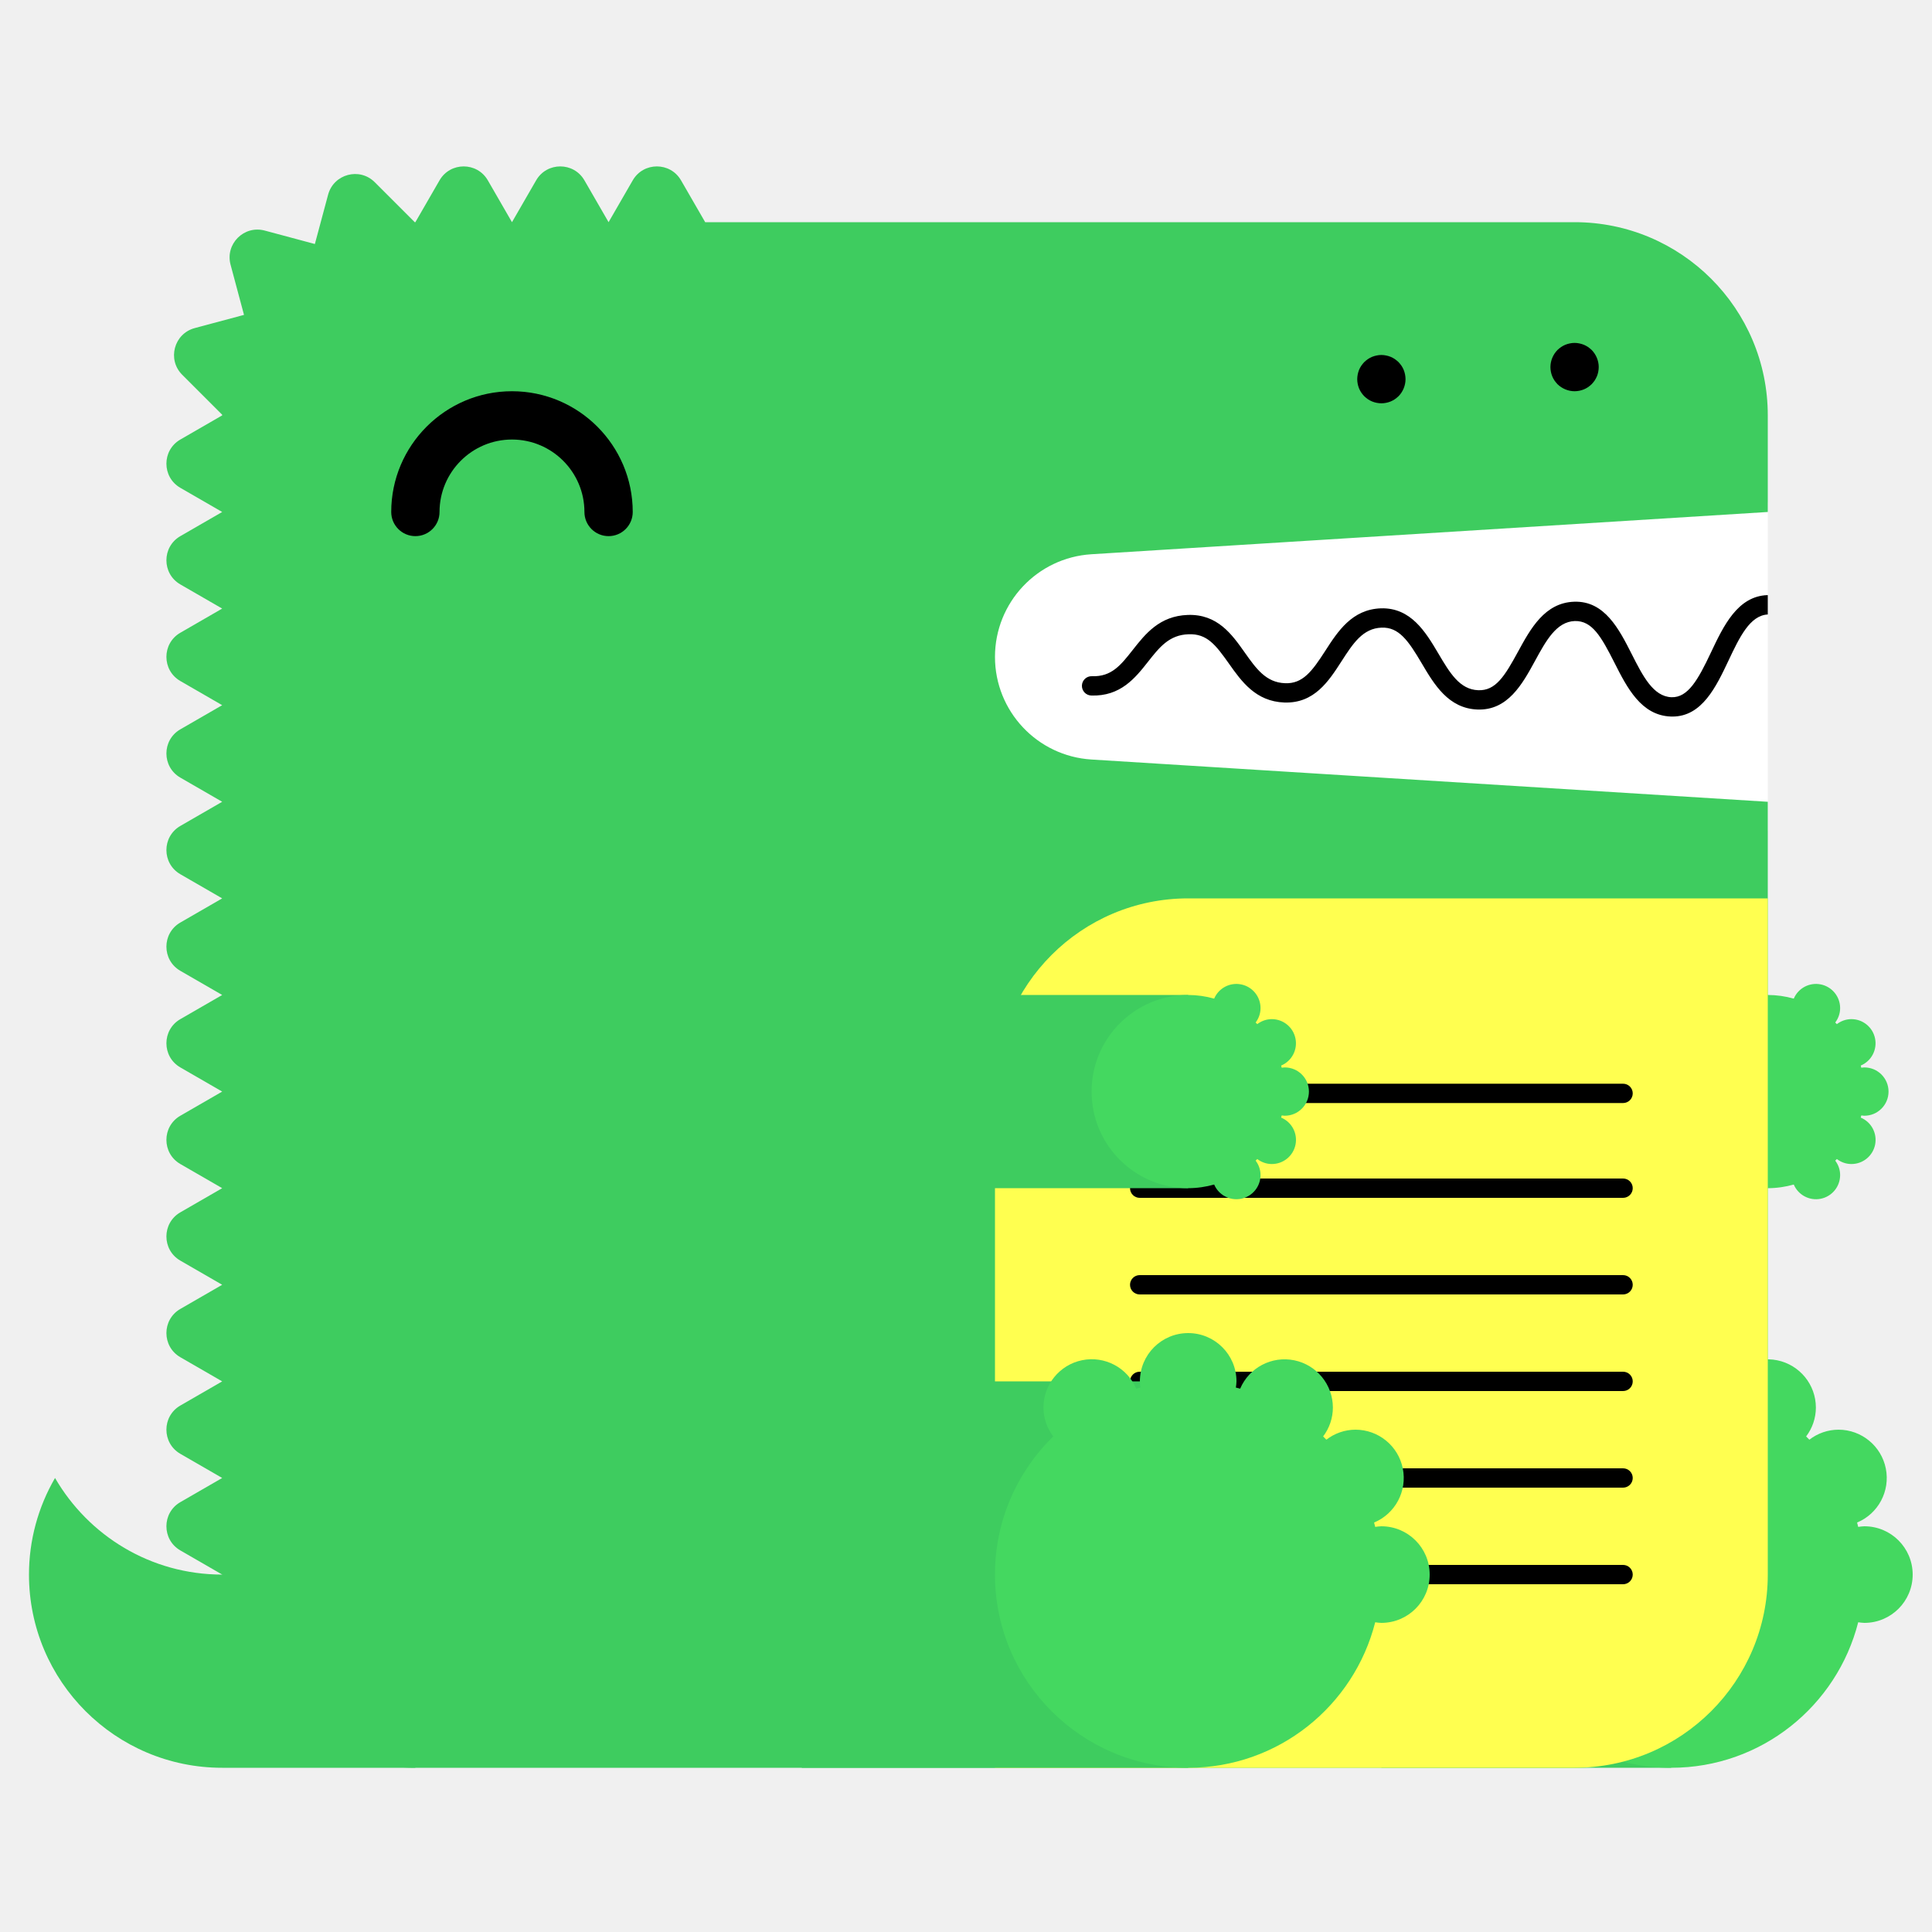
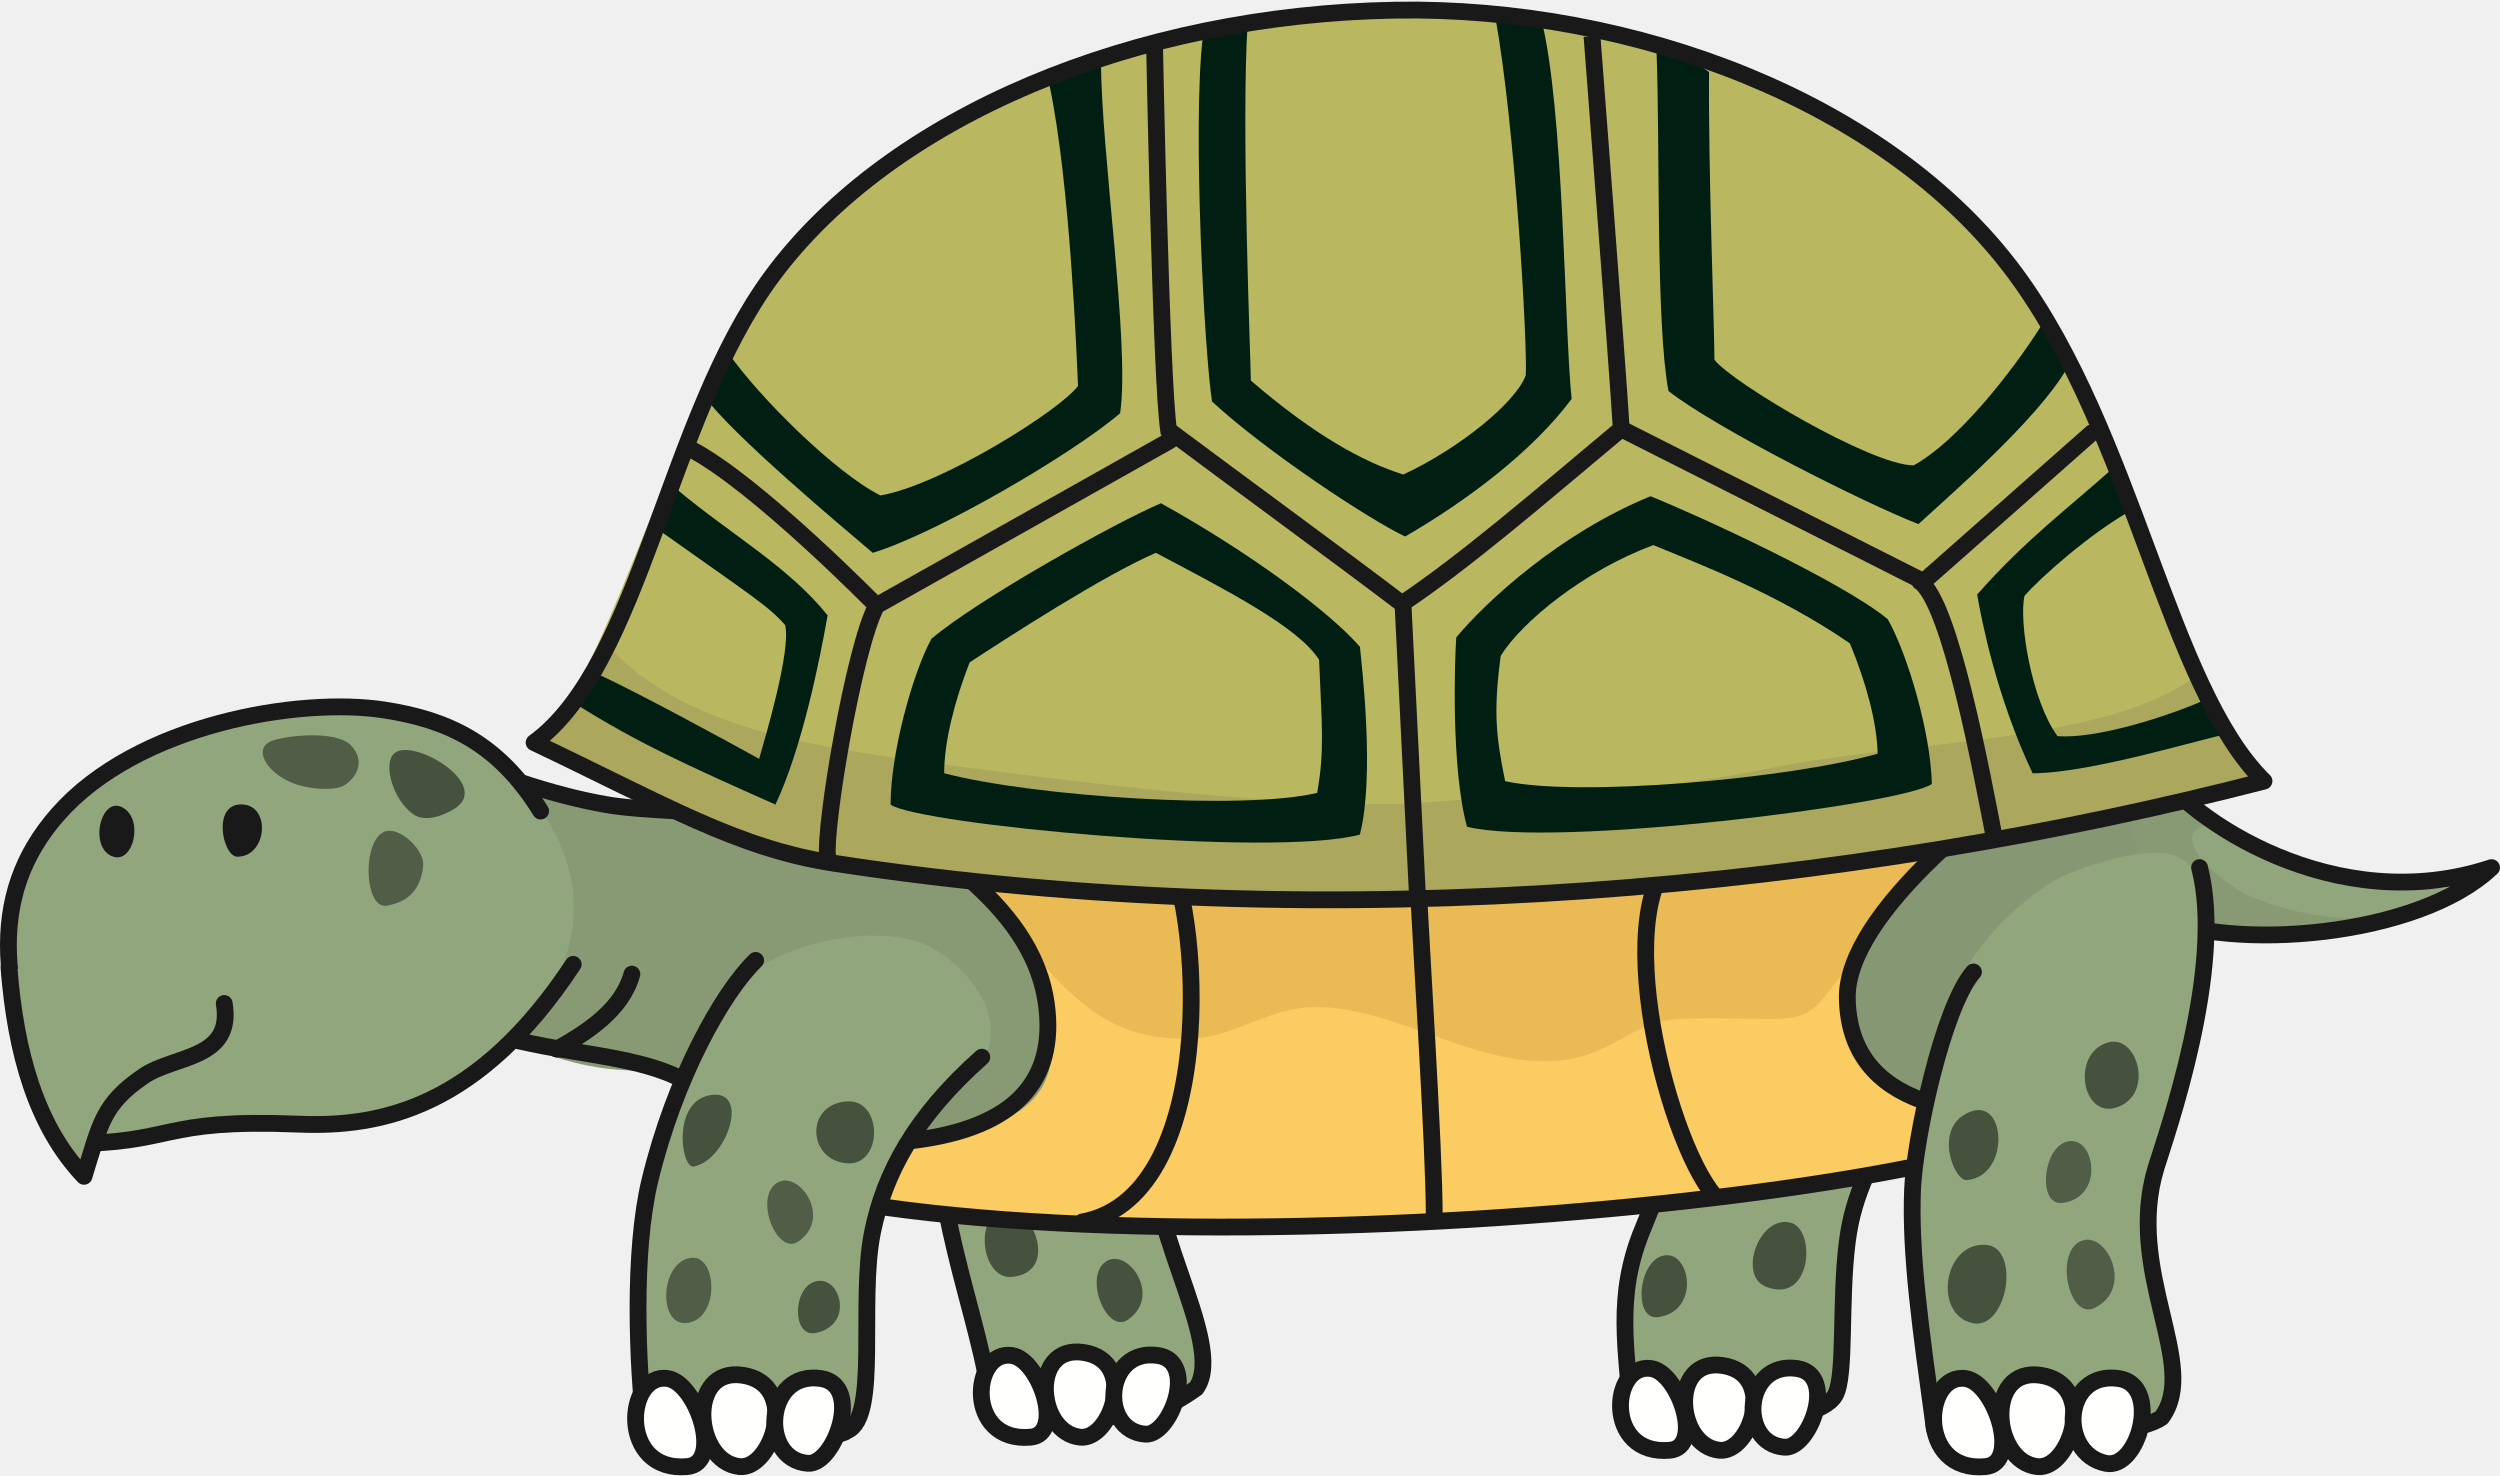
- <svg xmlns="http://www.w3.org/2000/svg" width="200" height="200" viewBox="0 0 200 200">
-   <g fill="none" fill-rule="evenodd">
-     <path fill="#FFF" d="M99 52h84v34H99z" />
-     <path d="M23 163c-7.398 0-13.843-4.027-17.303-10A19.886 19.886 0 0 0 3 163c0 11.046 8.954 20 20 20h20v-20H23z" fill="#3ECC5F" />
-     <path d="M112.98 57.376L183 53V43c0-11.046-8.954-20-20-20H73l-2.5-4.33c-1.112-1.925-3.889-1.925-5 0L63 23l-2.5-4.33c-1.111-1.925-3.889-1.925-5 0L53 23l-2.5-4.33c-1.111-1.925-3.889-1.925-5 0L43 23c-.022 0-.042.003-.065.003l-4.142-4.141c-1.57-1.571-4.252-.853-4.828 1.294l-1.369 5.104-5.192-1.392c-2.148-.575-4.111 1.389-3.535 3.536l1.39 5.193-5.102 1.367c-2.148.576-2.867 3.259-1.296 4.83l4.142 4.142c0 .021-.003.042-.003.064l-4.33 2.5c-1.925 1.111-1.925 3.889 0 5L23 53l-4.33 2.5c-1.925 1.111-1.925 3.889 0 5L23 63l-4.33 2.5c-1.925 1.111-1.925 3.889 0 5L23 73l-4.33 2.5c-1.925 1.111-1.925 3.889 0 5L23 83l-4.33 2.5c-1.925 1.111-1.925 3.889 0 5L23 93l-4.33 2.5c-1.925 1.111-1.925 3.889 0 5L23 103l-4.33 2.5c-1.925 1.111-1.925 3.889 0 5L23 113l-4.33 2.5c-1.925 1.111-1.925 3.889 0 5L23 123l-4.33 2.5c-1.925 1.111-1.925 3.889 0 5L23 133l-4.33 2.5c-1.925 1.111-1.925 3.889 0 5L23 143l-4.33 2.5c-1.925 1.111-1.925 3.889 0 5L23 153l-4.33 2.5c-1.925 1.111-1.925 3.889 0 5L23 163c0 11.046 8.954 20 20 20h120c11.046 0 20-8.954 20-20V83l-70.02-4.376A10.645 10.645 0 0 1 103 68c0-5.621 4.37-10.273 9.98-10.624" fill="#3ECC5F" />
-     <path fill="#3ECC5F" d="M143 183h30v-40h-30z" />
-     <path d="M193 158c-.219 0-.428.037-.639.064-.038-.15-.074-.301-.116-.451A5 5 0 0 0 190.32 148a4.96 4.96 0 0 0-3.016 1.036 26.531 26.531 0 0 0-.335-.336 4.955 4.955 0 0 0 1.011-2.987 5 5 0 0 0-9.599-1.959c-.148-.042-.297-.077-.445-.115.027-.211.064-.42.064-.639a5 5 0 0 0-5-5 5 5 0 0 0-5 5c0 .219.037.428.064.639-.148.038-.297.073-.445.115a4.998 4.998 0 0 0-9.599 1.959c0 1.125.384 2.151 1.011 2.987-3.717 3.632-6.031 8.693-6.031 14.3 0 11.046 8.954 20 20 20 9.339 0 17.16-6.41 19.361-15.064.211.027.42.064.639.064a5 5 0 0 0 5-5 5 5 0 0 0-5-5" fill="#44D860" />
-     <path fill="#3ECC5F" d="M153 123h30v-20h-30z" />
-     <path d="M193 115.5a2.5 2.5 0 1 0 0-5c-.109 0-.214.019-.319.032-.02-.075-.037-.15-.058-.225a2.501 2.501 0 0 0-.963-4.807c-.569 0-1.088.197-1.508.518a6.653 6.653 0 0 0-.168-.168c.314-.417.506-.931.506-1.494a2.5 2.5 0 0 0-4.8-.979A9.987 9.987 0 0 0 183 103c-5.522 0-10 4.478-10 10s4.478 10 10 10c.934 0 1.833-.138 2.69-.377a2.5 2.5 0 0 0 4.8-.979c0-.563-.192-1.077-.506-1.494.057-.055.113-.111.168-.168.42.321.939.518 1.508.518a2.5 2.5 0 0 0 .963-4.807c.021-.074.038-.15.058-.225.105.013.21.032.319.032" fill="#44D860" />
-     <path d="M63 55.5a2.5 2.5 0 0 1-2.5-2.5c0-4.136-3.364-7.5-7.5-7.5s-7.5 3.364-7.5 7.5a2.5 2.5 0 1 1-5 0c0-6.893 5.607-12.5 12.5-12.5S65.5 46.107 65.5 53a2.5 2.5 0 0 1-2.5 2.5" fill="#000" />
-     <path d="M103 183h60c11.046 0 20-8.954 20-20V93h-60c-11.046 0-20 8.954-20 20v70z" fill="#FFFF50" />
-     <path d="M168.02 124h-50.04a1 1 0 1 1 0-2h50.04a1 1 0 1 1 0 2m0 20h-50.04a1 1 0 1 1 0-2h50.04a1 1 0 1 1 0 2m0 20h-50.04a1 1 0 1 1 0-2h50.04a1 1 0 1 1 0 2m0-49.814h-50.04a1 1 0 1 1 0-2h50.04a1 1 0 1 1 0 2m0 19.814h-50.04a1 1 0 1 1 0-2h50.04a1 1 0 1 1 0 2m0 20h-50.04a1 1 0 1 1 0-2h50.04a1 1 0 1 1 0 2M183 61.611c-.012 0-.022-.006-.034-.005-3.09.105-4.552 3.196-5.842 5.923-1.346 2.85-2.387 4.703-4.093 4.647-1.889-.068-2.969-2.202-4.113-4.46-1.314-2.594-2.814-5.536-5.963-5.426-3.046.104-4.513 2.794-5.807 5.167-1.377 2.528-2.314 4.065-4.121 3.994-1.927-.07-2.951-1.805-4.136-3.813-1.321-2.236-2.848-4.75-5.936-4.664-2.994.103-4.465 2.385-5.763 4.4-1.373 2.13-2.335 3.428-4.165 3.351-1.973-.07-2.992-1.51-4.171-3.177-1.324-1.873-2.816-3.993-5.895-3.89-2.928.1-4.399 1.97-5.696 3.618-1.232 1.564-2.194 2.802-4.229 2.724a1 1 0 0 0-.072 2c3.017.101 4.545-1.8 5.872-3.487 1.177-1.496 2.193-2.787 4.193-2.855 1.926-.082 2.829 1.115 4.195 3.045 1.297 1.834 2.769 3.914 5.731 4.021 3.103.104 4.596-2.215 5.918-4.267 1.182-1.834 2.202-3.417 4.15-3.484 1.793-.067 2.769 1.35 4.145 3.681 1.297 2.197 2.766 4.686 5.787 4.796 3.125.108 4.634-2.62 5.949-5.035 1.139-2.088 2.214-4.06 4.119-4.126 1.793-.042 2.728 1.595 4.111 4.33 1.292 2.553 2.757 5.445 5.825 5.556l.169.003c3.064 0 4.518-3.075 5.805-5.794 1.139-2.41 2.217-4.68 4.067-4.773v-2z" fill="#000" />
-     <path fill="#3ECC5F" d="M83 183h40v-40H83z" />
-     <path d="M143 158c-.219 0-.428.037-.639.064-.038-.15-.074-.301-.116-.451A5 5 0 0 0 140.32 148a4.96 4.96 0 0 0-3.016 1.036 26.531 26.531 0 0 0-.335-.336 4.955 4.955 0 0 0 1.011-2.987 5 5 0 0 0-9.599-1.959c-.148-.042-.297-.077-.445-.115.027-.211.064-.42.064-.639a5 5 0 0 0-5-5 5 5 0 0 0-5 5c0 .219.037.428.064.639-.148.038-.297.073-.445.115a4.998 4.998 0 0 0-9.599 1.959c0 1.125.384 2.151 1.011 2.987-3.717 3.632-6.031 8.693-6.031 14.3 0 11.046 8.954 20 20 20 9.339 0 17.16-6.41 19.361-15.064.211.027.42.064.639.064a5 5 0 0 0 5-5 5 5 0 0 0-5-5" fill="#44D860" />
-     <path fill="#3ECC5F" d="M83 123h40v-20H83z" />
-     <path d="M133 115.5a2.5 2.5 0 1 0 0-5c-.109 0-.214.019-.319.032-.02-.075-.037-.15-.058-.225a2.501 2.501 0 0 0-.963-4.807c-.569 0-1.088.197-1.508.518a6.653 6.653 0 0 0-.168-.168c.314-.417.506-.931.506-1.494a2.5 2.5 0 0 0-4.8-.979A9.987 9.987 0 0 0 123 103c-5.522 0-10 4.478-10 10s4.478 10 10 10c.934 0 1.833-.138 2.69-.377a2.5 2.5 0 0 0 4.8-.979c0-.563-.192-1.077-.506-1.494.057-.055.113-.111.168-.168.42.321.939.518 1.508.518a2.5 2.5 0 0 0 .963-4.807c.021-.074.038-.15.058-.225.105.013.21.032.319.032" fill="#44D860" />
-     <path d="M143 41.75c-.16 0-.33-.02-.49-.05a2.52 2.52 0 0 1-.47-.14c-.15-.06-.29-.14-.431-.23-.13-.09-.259-.2-.38-.31-.109-.12-.219-.24-.309-.38s-.17-.28-.231-.43a2.619 2.619 0 0 1-.189-.96c0-.16.02-.33.05-.49.03-.16.08-.31.139-.47.061-.15.141-.29.231-.43.09-.13.2-.26.309-.38.121-.11.25-.22.38-.31.141-.09.281-.17.431-.23.149-.06.31-.11.47-.14.32-.07.65-.07.98 0 .159.03.32.08.47.14.149.06.29.14.43.23.13.09.259.2.38.31.11.12.22.25.31.38.09.14.17.28.23.43.06.16.11.31.14.47.029.16.05.33.05.49 0 .66-.271 1.31-.73 1.77-.121.11-.25.22-.38.31-.14.09-.281.17-.43.23a2.565 2.565 0 0 1-.96.19m20-1.25c-.66 0-1.3-.27-1.771-.73a3.802 3.802 0 0 1-.309-.38c-.09-.14-.17-.28-.231-.43a2.619 2.619 0 0 1-.189-.96c0-.66.27-1.3.729-1.77.121-.11.25-.22.38-.31.141-.09.281-.17.431-.23.149-.06.31-.11.47-.14.32-.07.66-.07.98 0 .159.03.32.08.47.14.149.06.29.14.43.23.13.09.259.2.38.31.459.47.73 1.11.73 1.77 0 .16-.021.33-.05.49-.03.16-.08.32-.14.47-.07.15-.14.29-.23.43-.09.13-.2.26-.31.38-.121.11-.25.22-.38.31-.14.09-.281.17-.43.23a2.565 2.565 0 0 1-.96.19" fill="#000" />
+ <svg xmlns="http://www.w3.org/2000/svg" version="1.1" x="0" y="0" width="1054" height="622" viewBox="0, 0, 1054, 622">
+   <g id="Layer_1">
+     <path d="M417.669,593.572 C470.673,595.142 476.806,604.556 504.298,585.318 C518.032,566.08 477.692,510.162 487.79,476.697 C504.556,421.126 491.29,404.08 487.321,345.603 C486.337,331.216 504.556,309.525 490.853,306.939 C438.024,296.947 409.399,415.279 398.407,457.439 C387.407,499.595 414.814,557.505 417.669,593.572" fill="#92A67E" />
+     <path d="M417.669,593.572 C470.673,595.142 476.806,604.556 504.298,585.318 C518.032,566.08 477.692,510.162 487.79,476.697 C504.556,421.126 491.29,404.08 487.321,345.603 C486.337,331.216 504.556,309.525 490.853,306.939 C438.024,296.947 409.399,415.279 398.407,457.439 C387.407,499.595 414.814,557.505 417.669,593.572 z" fill-opacity="0" stroke="#1A1919" stroke-width="7.087" stroke-linecap="round" stroke-linejoin="round" />
+     <path d="M434.489,605.923 C406.677,608.392 409.61,568.923 426.638,571.47 C438.29,573.208 448.888,604.642 434.489,605.923" fill="#FFFFFE" />
+     <path d="M434.489,605.923 C406.677,608.392 409.61,568.923 426.638,571.47 C438.29,573.208 448.888,604.642 434.489,605.923 z" fill-opacity="0" stroke="#1A1919" stroke-width="7.087" stroke-linecap="round" stroke-linejoin="round" />
+     <path d="M455.446,605.923 C437.196,604.134 434.087,566.775 456.743,570.181 C479.774,573.65 468.532,607.205 455.446,605.923" fill="#FFFFFE" />
+     <path d="M455.446,605.923 C437.196,604.134 434.087,566.775 456.743,570.181 C479.774,573.65 468.532,607.205 455.446,605.923 z" fill-opacity="0" stroke="#1A1919" stroke-width="7.087" stroke-linecap="round" stroke-linejoin="round" />
+     <path d="M482.946,604.642 C463.302,603.376 465.505,568.08 488.173,571.47 C505.196,574.009 493.474,605.318 482.946,604.642" fill="#FFFFFE" />
+     <path d="M482.946,604.642 C463.302,603.376 465.505,568.08 488.173,571.47 C505.196,574.009 493.474,605.318 482.946,604.642 z" fill-opacity="0" stroke="#1A1919" stroke-width="7.087" stroke-linecap="round" stroke-linejoin="round" />
+     <path d="M467.001,531.423 C476.064,526.783 489.774,546.47 475.556,556.373 C466.247,562.845 456.298,536.9 467.001,531.423" fill="#45523E" />
+     <path d="M423.368,509.603 C434.423,506.751 447.564,536.412 426.54,538.353 C413.931,539.525 410.31,512.974 423.368,509.603" fill="#45523E" />
+     <path d="M300.759,476.314 C319.177,488.861 344.583,491.763 368.173,491.138 C418.946,489.771 859.685,479.712 881.845,468.443 C897.517,432.076 916.247,393.845 925.567,363.931 C962.481,373.111 909.138,322.232 901.673,313.072 C891.579,300.669 850.72,302.142 836.931,300.767 C722.13,289.244 605.688,287.232 490.407,288.384 C438.103,288.912 385.431,289.9 333.411,295.759 C318.024,297.486 309.919,326.822 295.29,332.31 C265.231,343.58 238.923,335.072 218.298,326.822 C218.29,335.134 247.169,414.83 218.298,439.576 C263.669,460.201 287.157,445.416 289.802,454.693 C294.064,469.634 290.087,469.04 300.759,476.314" fill="#879A74" />
+     <path d="M738.044,413.443 C724.946,427.595 701.56,496.673 692.673,517.947 C680.567,546.919 686.208,569.458 687.575,596.275 C698.954,602.681 765.532,603.197 773.786,588.064 C778.306,579.771 775.595,548.58 778.825,523.455 C781.532,502.455 788.923,490.455 806.399,454.626" fill="#92A67E" />
+     <path d="M738.044,413.443 C724.946,427.595 701.56,496.673 692.673,517.947 C680.567,546.919 686.208,569.458 687.575,596.275 C698.954,602.681 765.532,603.197 773.786,588.064 C778.306,579.771 775.595,548.58 778.825,523.455 C781.532,502.455 788.923,490.455 806.399,454.626" fill-opacity="0" stroke="#1A1919" stroke-width="7.087" stroke-linecap="round" stroke-linejoin="round" />
+     <path d="M771.04,458.755 C799.478,476.587 849.946,480.486 874.657,453.775 C884.528,443.111 906.415,413.978 905.13,396.947 C903.419,374.439 904.45,343.416 885.407,336.462 C861.403,327.689 814.333,335.15 786.571,346.439 C776.989,350.337 760.61,360.369 752.911,366.634 C740.243,376.947 737.614,393.072 736.579,411.275 C735.173,435.853 751.978,446.802 771.04,458.755" fill="#869873" />
+     <path d="M546.79,307.505 C495.681,307.505 439.259,317.205 388.806,311.509 C362.806,308.58 335.349,283.611 316.224,314.107 C407.821,358.47 439.958,399.927 443.321,435.447 C445.954,463.287 428.649,474.08 396.353,480.142 C369.298,485.212 303.083,475.54 286.583,485.853 C413.458,544.158 819.462,511.908 879.665,471.189 C825.923,476.705 781.423,463.13 780.657,417.103 C780.075,382.142 851.376,325.447 896.376,301.392 C781.95,295.033 662.302,307.505 546.79,307.505" fill="#FACC62" />
+     <path d="M546.79,307.505 C495.681,307.505 439.259,317.205 388.806,311.509 C362.806,308.58 335.349,283.611 316.228,314.107 C356.196,333.47 405.634,340.134 421.782,381.822 C452.954,429.486 474.646,438.482 501.704,437.884 C519.661,437.494 533.864,425.486 552.345,424.654 C590.349,422.935 630.564,457.486 669.524,444.537 C683.923,439.751 691.118,430.564 708.103,429.603 C720.919,428.873 734.02,429.603 746.86,429.603 C764.985,429.603 765.274,424.431 777.911,409.322 C786.556,398.978 803.837,368.326 824.478,347.447 C842.61,329.119 892.165,329.353 896.376,301.392 C781.95,295.033 662.302,307.505 546.79,307.505" fill="#EABB55" />
+     <path d="M546.79,307.505 C495.681,307.505 439.259,317.205 388.806,311.509 C362.806,308.58 335.349,283.611 316.224,314.107 C407.821,358.47 438.134,390.767 441.493,426.283 C444.474,457.806 425.454,476.88 381.001,481.267 C353.321,484.009 293.919,464.771 285.673,486.775 C412.548,545.072 821.29,509.166 881.497,468.443 C827.751,473.962 779.587,466.802 778.825,420.775 C778.251,385.814 839.274,335.072 896.376,301.392 C781.95,295.033 662.302,307.505 546.79,307.505 z M456.165,515.201 C516.673,504.185 506.638,370.33 487.329,351.111 M713.298,355.697 C674.7,370.564 701.814,479.888 722.907,504.185 M597.341,362.115 C599.165,400.603 604.673,483.845 604.673,512.439" fill-opacity="0" stroke="#1A1919" stroke-width="7.087" stroke-linecap="round" stroke-linejoin="round" />
+     <path d="M1050.44,365.787 C1025.51,389.47 980.716,397.486 947.696,395.916 C931.47,395.134 915.349,391.763 902.446,381.322 C883.267,365.806 906.782,353.275 922.302,351.58 C940.79,349.548 954.864,361.619 985.235,369.029 C1003.63,373.509 1034.74,380.697 1050.44,365.787" fill="#879A74" />
+     <path d="M1050.44,365.787 C1019.08,395.572 974.548,388.978 948.415,377.701 C938.384,373.384 912.181,352.798 930.556,347.447 C944.306,361.205 972.61,365.943 985.235,369.029 C1003.63,373.509 1034.74,380.697 1050.44,365.787" fill="#92A67E" />
+     <g>
+       <path d="M908.603,323.611 C922.614,344.939 984.165,387.779 1050.44,365.787 C1019.64,395.044 940.661,401.556 907.161,385.955 M322.79,344.681 C298.161,341.79 271.501,342.037 255.415,339.197 C232.048,335.072 208.673,326.822 174.282,313.072 C152.86,317.751 146.431,371.736 149.47,391.705 C154.36,423.9 195.583,433.923 224.243,440.025 C255.899,446.763 288.415,446.439 305.829,470.279" fill-opacity="0" stroke="#1A1919" stroke-width="7.087" stroke-linecap="round" stroke-linejoin="round" />
+       <path d="M126.169,473.951 C194.243,476.697 278.493,406.166 224.958,337.388 C208.099,315.728 189.333,303.521 161.899,299.314 C126.157,293.822 57.926,305.24 24.411,343.326 C-5.843,377.701 -1.703,420.33 27.172,482.205 C75.047,482.205 65.782,471.517 126.169,473.951" fill="#92A67E" />
+       <path d="M227.923,341.939 C210.048,313.072 188.61,303.416 161.907,299.314 C126.169,293.822 57.926,305.228 24.411,343.326 C-5.843,377.701 -1.703,420.33 27.172,482.205 C75.047,482.205 65.782,471.517 126.169,473.951 C160.544,475.337 201.794,467.064 241.657,406.58" fill-opacity="0" stroke="#1A1919" stroke-width="7.087" stroke-linecap="round" stroke-linejoin="round" />
+     </g>
+     <path d="M51.922,340.564 C60.598,345.65 56.262,363.884 47.797,361.189 C37.094,357.779 42.446,335.005 51.922,340.564" fill="#1A1919" />
+     <path d="M102.782,339.197 C114.282,340.357 112.419,361.205 100.036,361.189 C93.723,361.177 89.047,337.818 102.782,339.197" fill="#1A1919" />
+     <path d="M909.009,492.283 C917.638,464.08 926.622,435.904 929.282,406.345 C930.368,394.29 932.564,369.283 919.06,361.646 C907.47,355.083 873.962,366.021 864.54,372.193 C819.071,401.986 808.513,447.83 806.337,501.439 C805.22,528.99 809.782,560.376 815.505,602.283 C828.251,607.701 897.548,607.33 911.286,597.689 C927.782,575.689 895.603,536.126 909.009,492.283" fill="#92A67E" />
+     <path d="M367.829,519.603 C370.7,505.345 376.13,490.65 384.751,478.822 C390.368,471.126 410.544,454.837 414.923,446.439 C424.079,428.884 409.243,408.677 392.915,399.681 C370.243,387.212 322.927,398.54 307.81,418.111 C290.642,440.318 280.478,470.837 273.985,497.72 C266.755,527.65 268.591,575.525 271.938,603.111 C298.138,601.111 350.392,608.97 357.169,603.197 C370.817,597.427 361.899,549.029 367.829,519.603" fill="#92A67E" />
+     <path d="M703.985,611.431 C676.181,613.892 679.11,574.431 696.142,576.97 C707.79,578.716 718.392,610.15 703.985,611.431" fill="#FFFFFE" />
+     <path d="M703.985,611.431 C676.181,613.892 679.11,574.431 696.142,576.97 C707.79,578.716 718.392,610.15 703.985,611.431 z" fill-opacity="0" stroke="#1A1919" stroke-width="7.087" stroke-linecap="round" stroke-linejoin="round" />
+     <path d="M724.946,611.431 C706.696,609.642 703.587,572.271 726.247,575.689 C749.27,579.158 738.028,612.712 724.946,611.431" fill="#FFFFFE" />
+     <path d="M724.946,611.431 C706.696,609.642 703.587,572.271 726.247,575.689 C749.27,579.158 738.028,612.712 724.946,611.431 z" fill-opacity="0" stroke="#1A1919" stroke-width="7.087" stroke-linecap="round" stroke-linejoin="round" />
+     <path d="M752.446,610.15 C732.798,608.884 735.009,573.587 757.669,576.97 C774.696,579.517 762.978,610.826 752.446,610.15" fill="#FFFFFE" />
+     <path d="M752.446,610.15 C732.798,608.884 735.009,573.587 757.669,576.97 C774.696,579.517 762.978,610.826 752.446,610.15 z" fill-opacity="0" stroke="#1A1919" stroke-width="7.087" stroke-linecap="round" stroke-linejoin="round" />
+     <path d="M226.54,315.814 C445.173,398.326 749.673,373.873 954.509,329.322 C914.177,289.72 896.423,179.716 846.442,112.08 C792.77,39.446 688.372,2.618 588.384,4.278 C478.696,6.103 375.466,48.825 325.462,116.462 C281.247,176.283 263.63,267.974 226.54,315.814" fill="#B9B75F" />
+     <path d="M225.181,311.685 C286.353,347.447 343.868,366.998 419.04,373.58 C596.017,389.08 810.548,366.673 953.181,329.603 C936.501,310.775 956.157,347.818 925.505,285.111 C889.634,313.033 802.235,312.427 747.653,323.619 C689.333,335.572 645.431,334.642 600.993,338.287 C559.399,341.697 476.11,332.876 393.825,321.783 C338.138,314.283 287.235,305.943 256.325,272.271 C230.517,328.376 262.274,267.728 225.181,311.685" fill="#ABA75C" />
+     <path d="M486.755,19.13 C486.755,19.13 489.47,159.912 492.681,181.369 C516.899,199.509 565.79,235.279 591.079,254.517 C617.419,236.908 648.064,210.505 683.528,180.81 C681.931,154.404 671.188,15.274 671.188,15.274" fill-opacity="0" stroke="#1A1919" stroke-width="7.087" />
+     <path d="M591.599,256.705 L597.462,374.939 M493.212,185.759 L369.548,255.33 C369.548,255.33 318.688,203.552 291.181,189.326 M683.528,180.81 L810.95,245.181 L881.931,182.47 M809.353,245.181 C822.243,253.423 835.915,328.189 840.755,352.935 M369.548,255.33 C359.868,273.462 347.302,349.654 348.923,361.189" fill-opacity="0" stroke="#1A1919" stroke-width="7.087" stroke-linecap="round" stroke-linejoin="round" />
+     <path d="M326.923,339.197 C338.282,315.103 345.642,277.986 348.923,259.447 C332.431,238.822 307.673,225.064 285.134,206.123 C279.657,213.65 276.97,213.65 276.532,222.603 C318.474,252.322 324.114,255.65 331.04,263.572 C333.532,274.33 322.79,310.306 320.052,319.939 C307.673,313.072 269.165,292.037 250.61,283.509 C247.368,294.509 247.868,291.072 242.36,296.568 C268.493,313.072 289.79,322.701 326.923,339.197" fill="#001F12" />
+     <path d="M592.399,226.197 C618.509,211.072 646.036,190.4 662.603,168.181 C659.505,139.412 659.411,44.755 649.661,7.571 C639.161,7.571 641.064,3.724 630.31,6.478 C638.915,53.778 644.071,146.72 643.251,158.279 C639.009,169.685 615.438,188.974 591.618,200.072 C574.435,194.587 554.239,183.544 527.356,160.458 C527.356,153.662 523.188,52.626 526.013,9.763 C516.306,8.669 519.942,12.751 507.048,16.071 C502.731,53.446 507.751,148.38 510.989,169.275 C533.564,190.173 577.165,218.99 592.399,226.197" fill="#001F12" />
+     <path d="M367.938,233.064 C393.747,225.357 451.13,192.201 472.239,174.228 C476.524,145.623 464.181,64.208 464.181,25.712 C451.263,27.907 451.013,29.024 442.407,35.614 C451.286,77.685 453.978,152.048 454.501,162.669 C447.521,172.568 396.989,204.462 371.181,208.876 C352.368,199.513 319.853,167.341 306.931,148.634 C300.493,157.439 305.06,153.29 296.458,166.501 C308.528,183.279 355.048,222.064 367.938,233.064" fill="#001F12" />
+     <path d="M856.938,326.009 C841.665,293.65 835.505,261.744 833.552,250.658 C854.517,227.017 870.634,215.458 892.134,196.22 C897.618,203.759 896.47,205.564 898.064,215.458 C881.052,225.064 860.466,243.275 853.54,251.197 C851.052,261.958 856.485,295.29 867.419,310.345 C883.251,311.666 913.884,302.361 932.438,293.833 C935.681,304.83 935.681,295.212 938.892,309.525 C930.204,310.845 881.677,326.009 856.938,326.009" fill="#001F12" />
+     <path d="M808.806,220.97 C785.868,212.005 723.419,180.537 703.435,164.861 C698.024,136.458 699.899,59.837 698.384,21.368 C711.384,23.036 711.677,24.138 720.532,30.368 C720.169,72.435 722.899,141.037 722.79,151.673 C730.153,161.279 788.923,196.201 806.806,196.201 C825.231,186.072 848.161,156.962 860.329,137.736 C867.106,146.267 862.392,142.302 871.501,155.158 C859.048,176.955 821.259,209.451 808.806,220.97" fill="#001F12" />
+     <path d="M573.337,272.681 C560.427,257.83 527.083,233.064 489.45,212.166 C470.114,220.384 412.048,252.818 392.673,269.341 C384.61,284.173 375.466,317.74 375.466,339.224 C386.767,347.466 536.208,361.775 573.317,351.869 C579.673,327.205 574.161,280.955 573.337,272.681 z M555.31,334.275 C524.661,341.697 435.954,335.904 398.064,326.009 C398.064,312.798 402.353,295.748 408.81,279.244 C426.54,267.689 464.724,242.935 487.302,233.064 C516.337,248.47 547.278,264.158 556.13,278.169 C557.224,305.669 558.552,316.111 555.31,334.275" fill="#001F12" />
+     <path d="M618.509,348.56 C655.806,357.673 803.329,338.978 814.462,330.501 C814.024,309.04 804.204,275.669 795.845,261.001 C776.149,244.888 715.364,217.033 695.868,209.216 C657.47,224.9 626.587,253.587 613.97,268.705 C613.317,276.998 611.657,324.029 618.509,348.56 z M632.692,276.556 C641.267,262.369 668.259,240.337 697.087,229.83 C715.407,237.4 749.509,250.279 779.919,271.244 C786.704,287.611 791.337,304.564 791.61,317.767 C753.923,328.462 665.349,336.126 634.556,329.341 C630.946,311.255 629.423,301.126 632.692,276.556" fill="#001F12" />
+     <path d="M225.181,313.072 C280.181,339.197 310.7,357.662 351.665,363.951 C564.724,396.634 782.435,373.736 954.509,329.322 C914.177,289.72 899.665,183.005 849.685,115.365 C796.013,42.735 688.372,2.618 588.384,4.278 C478.696,6.103 375.466,48.825 325.462,116.462 C281.247,176.283 270.349,280.083 225.181,313.072 z" fill-opacity="0" stroke="#1A1919" stroke-width="7.087" stroke-linecap="round" stroke-linejoin="round" />
+     <path d="M3.786,407.935 C6.547,443.677 15.282,474.81 35.422,495.931 C42.301,473.806 43.235,465.525 60.544,453.697 C73.59,444.79 98.489,446.814 94.54,423.072" fill="#92A67E" />
+     <path d="M3.786,407.935 C6.547,443.677 15.282,474.81 35.422,495.931 C42.301,473.806 43.235,465.525 60.544,453.697 C73.59,444.79 98.489,446.814 94.54,423.072" fill-opacity="0" stroke="#1A1919" stroke-width="7.087" stroke-linecap="round" stroke-linejoin="round" />
+     <path d="M291.458,530.298 C302.564,529.126 303.571,556.431 289.438,557.79 C277.118,558.978 278.333,531.673 291.458,530.298" fill="#505E48" />
+     <path d="M357.161,464.341 C372.29,463.455 372.302,491.49 357.165,490.455 C340.388,489.302 339.278,465.384 357.161,464.341" fill="#45523E" />
+     <path d="M300.782,461.556 C315.915,460.396 306.286,489.068 292.536,491.814 C286.985,492.923 282.907,462.947 300.782,461.556" fill="#45523E" />
+     <path d="M345.271,540.005 C354.786,539.283 359.704,558.834 343.825,561.986 C333.435,564.056 334.009,540.853 345.271,540.005" fill="#45523E" />
+     <path d="M163.747,350.251 C169.774,349.79 179.161,358.65 178.415,365.33 C177.032,377.701 169.103,380.669 163.278,381.822 C152.888,383.892 152.493,351.099 163.747,350.251" fill="#505E48" />
+     <path d="M888.298,439.615 C901.188,435.357 908.669,461.634 892.243,466.931 C877.899,471.548 873.056,444.634 888.298,439.615" fill="#45523E" />
+     <path d="M837.04,524.81 C852.2,525.572 846.368,561.08 831.536,557.806 C815.087,554.185 819.134,523.912 837.04,524.81" fill="#45523E" />
+     <path d="M831.532,468.431 C845.985,463.806 847.188,496.072 829.157,497.517 C823.517,497.962 814.446,473.892 831.532,468.431" fill="#45523E" />
+     <path d="M878.005,522.962 C888.384,519.537 899.763,543.22 883.056,551.439 C872.118,556.814 865.739,527.017 878.005,522.962" fill="#505E48" />
+     <path d="M328.11,498.404 C337.173,493.775 350.884,513.462 336.665,523.365 C327.36,529.837 317.403,503.884 328.11,498.404" fill="#505E48" />
+     <path d="M174.298,343.345 C165.392,337.181 160.622,320.306 167.235,316.931 C176.298,312.29 206.392,330.681 192.173,340.58 C188.618,343.064 179.821,347.166 174.298,343.345" fill="#45523E" />
+     <path d="M122.048,329.564 C111.896,324.869 107.392,315.994 113.618,312.798 C118.688,310.201 141.767,307.408 148.181,314.447 C153.251,320.017 151.692,326.58 145.415,330.955 C141.524,333.658 129.333,332.947 122.048,329.564" fill="#505E48" />
+     <path d="M702.849,529.197 C713.028,529.197 716.259,552.962 699.087,555.306 C687.849,556.83 690.821,529.197 702.849,529.197" fill="#45523E" />
+     <path d="M873.341,481.048 C883.524,481.06 886.751,504.83 869.579,507.166 C858.345,508.689 861.314,481.048 873.341,481.048" fill="#505E48" />
+     <path d="M754.704,515.408 C765.837,517.896 764.06,550.29 744.45,542.455 C732.681,537.759 741.536,512.466 754.704,515.408" fill="#45523E" />
+     <g>
+       <path d="M234.79,442.322 C247.165,435.423 262.282,425.826 266.403,410.697 M318.575,404.908 C304.493,418.56 284.392,454.603 273.985,497.72 C266.755,527.65 268.591,575.525 271.938,603.111 C298.138,601.111 350.392,608.97 357.169,603.197 C370.817,597.427 361.899,549.029 367.829,519.603 C372.814,494.869 385.571,470.876 413.931,445.708" fill-opacity="0" stroke="#1A1919" stroke-width="7.087" stroke-linecap="round" stroke-linejoin="round" />
+       <path d="M289.786,618.314 C260.583,620.97 263.665,578.455 281.544,581.197 C293.774,583.072 304.907,616.939 289.786,618.314" fill="#FFFFFE" />
+       <path d="M289.786,618.314 C260.583,620.97 263.665,578.455 281.544,581.197 C293.774,583.072 304.907,616.939 289.786,618.314 z" fill-opacity="0" stroke="#1A1919" stroke-width="7.087" stroke-linecap="round" stroke-linejoin="round" />
+     </g>
+     <path d="M311.798,618.314 C292.634,616.392 289.368,576.138 313.161,579.81 C337.341,583.548 325.532,619.705 311.798,618.314" fill="#FFFFFE" />
+     <path d="M311.798,618.314 C292.634,616.392 289.368,576.138 313.161,579.81 C337.341,583.548 325.532,619.705 311.798,618.314 z" fill-opacity="0" stroke="#1A1919" stroke-width="7.087" stroke-linecap="round" stroke-linejoin="round" />
+     <path d="M340.673,616.939 C320.048,615.572 322.36,577.544 346.157,581.197 C364.04,583.939 351.728,617.673 340.673,616.939" fill="#FFFFFE" />
+     <g>
+       <path d="M340.673,616.939 C320.048,615.572 322.36,577.544 346.157,581.197 C364.04,583.939 351.728,617.673 340.673,616.939 z M832.001,409.783 C819.126,424.587 807.188,480.376 806.337,501.439 C805.22,528.99 809.782,560.376 815.505,602.283 C828.251,607.701 897.548,607.33 911.286,597.689 C927.782,575.689 895.603,536.126 909.009,492.283 C913.017,479.197 938.345,407.935 927.337,365.775" fill-opacity="0" stroke="#1A1919" stroke-width="7.087" stroke-linecap="round" stroke-linejoin="round" />
+       <path d="M837.04,618.337 C807.837,620.994 810.915,578.47 828.798,581.216 C841.032,583.091 852.165,616.958 837.04,618.337" fill="#FFFFFE" />
+       <path d="M837.04,618.337 C807.837,620.994 810.915,578.47 828.798,581.216 C841.032,583.091 852.165,616.958 837.04,618.337 z" fill-opacity="0" stroke="#1A1919" stroke-width="7.087" stroke-linecap="round" stroke-linejoin="round" />
+     </g>
+     <path d="M859.048,618.337 C839.892,616.412 836.618,576.158 860.411,579.83 C884.591,583.572 872.79,619.72 859.048,618.337" fill="#FFFFFE" />
+     <path d="M859.048,618.337 C839.892,616.412 836.618,576.158 860.411,579.83 C884.591,583.572 872.79,619.72 859.048,618.337 z" fill-opacity="0" stroke="#1A1919" stroke-width="7.087" stroke-linecap="round" stroke-linejoin="round" />
+     <path d="M887.927,616.958 C867.653,612.916 869.618,577.564 893.415,581.216 C911.298,583.962 901.673,619.705 887.927,616.958" fill="#FFFFFE" />
+     <path d="M887.927,616.958 C867.653,612.916 869.618,577.564 893.415,581.216 C911.298,583.962 901.673,619.705 887.927,616.958 z" fill-opacity="0" stroke="#1A1919" stroke-width="7.087" stroke-linecap="round" stroke-linejoin="round" />
  </g>
</svg>
